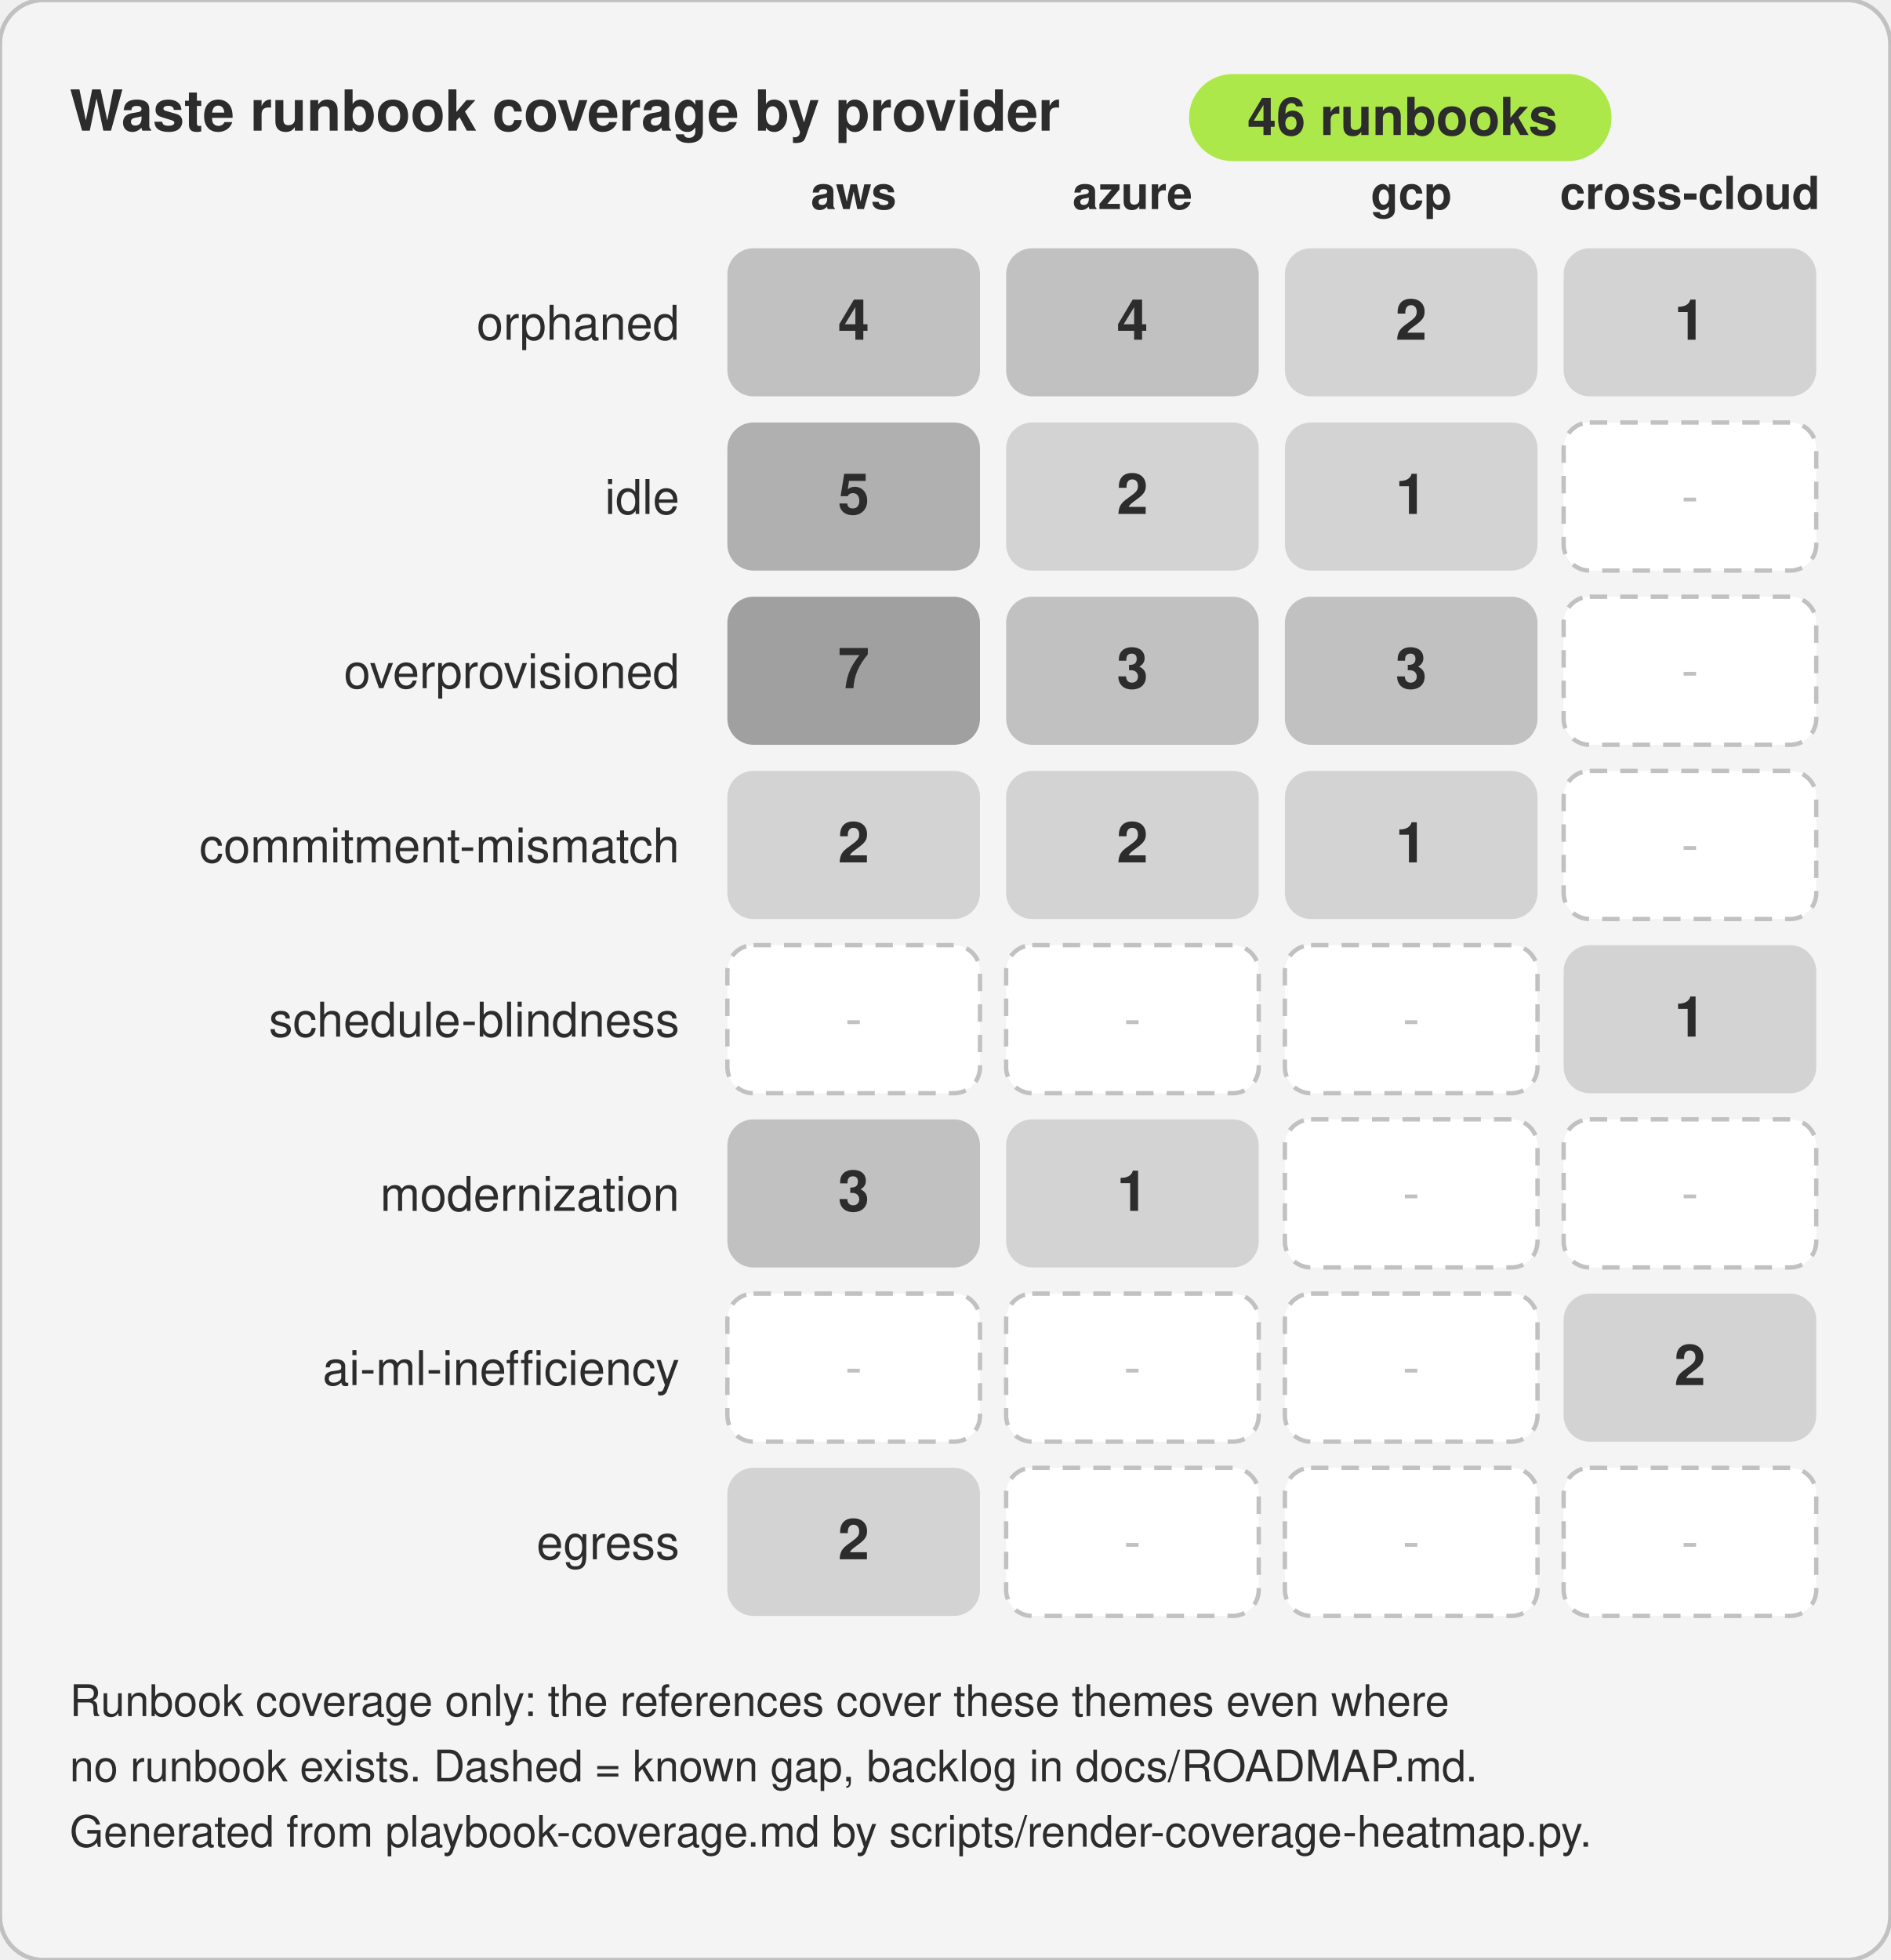
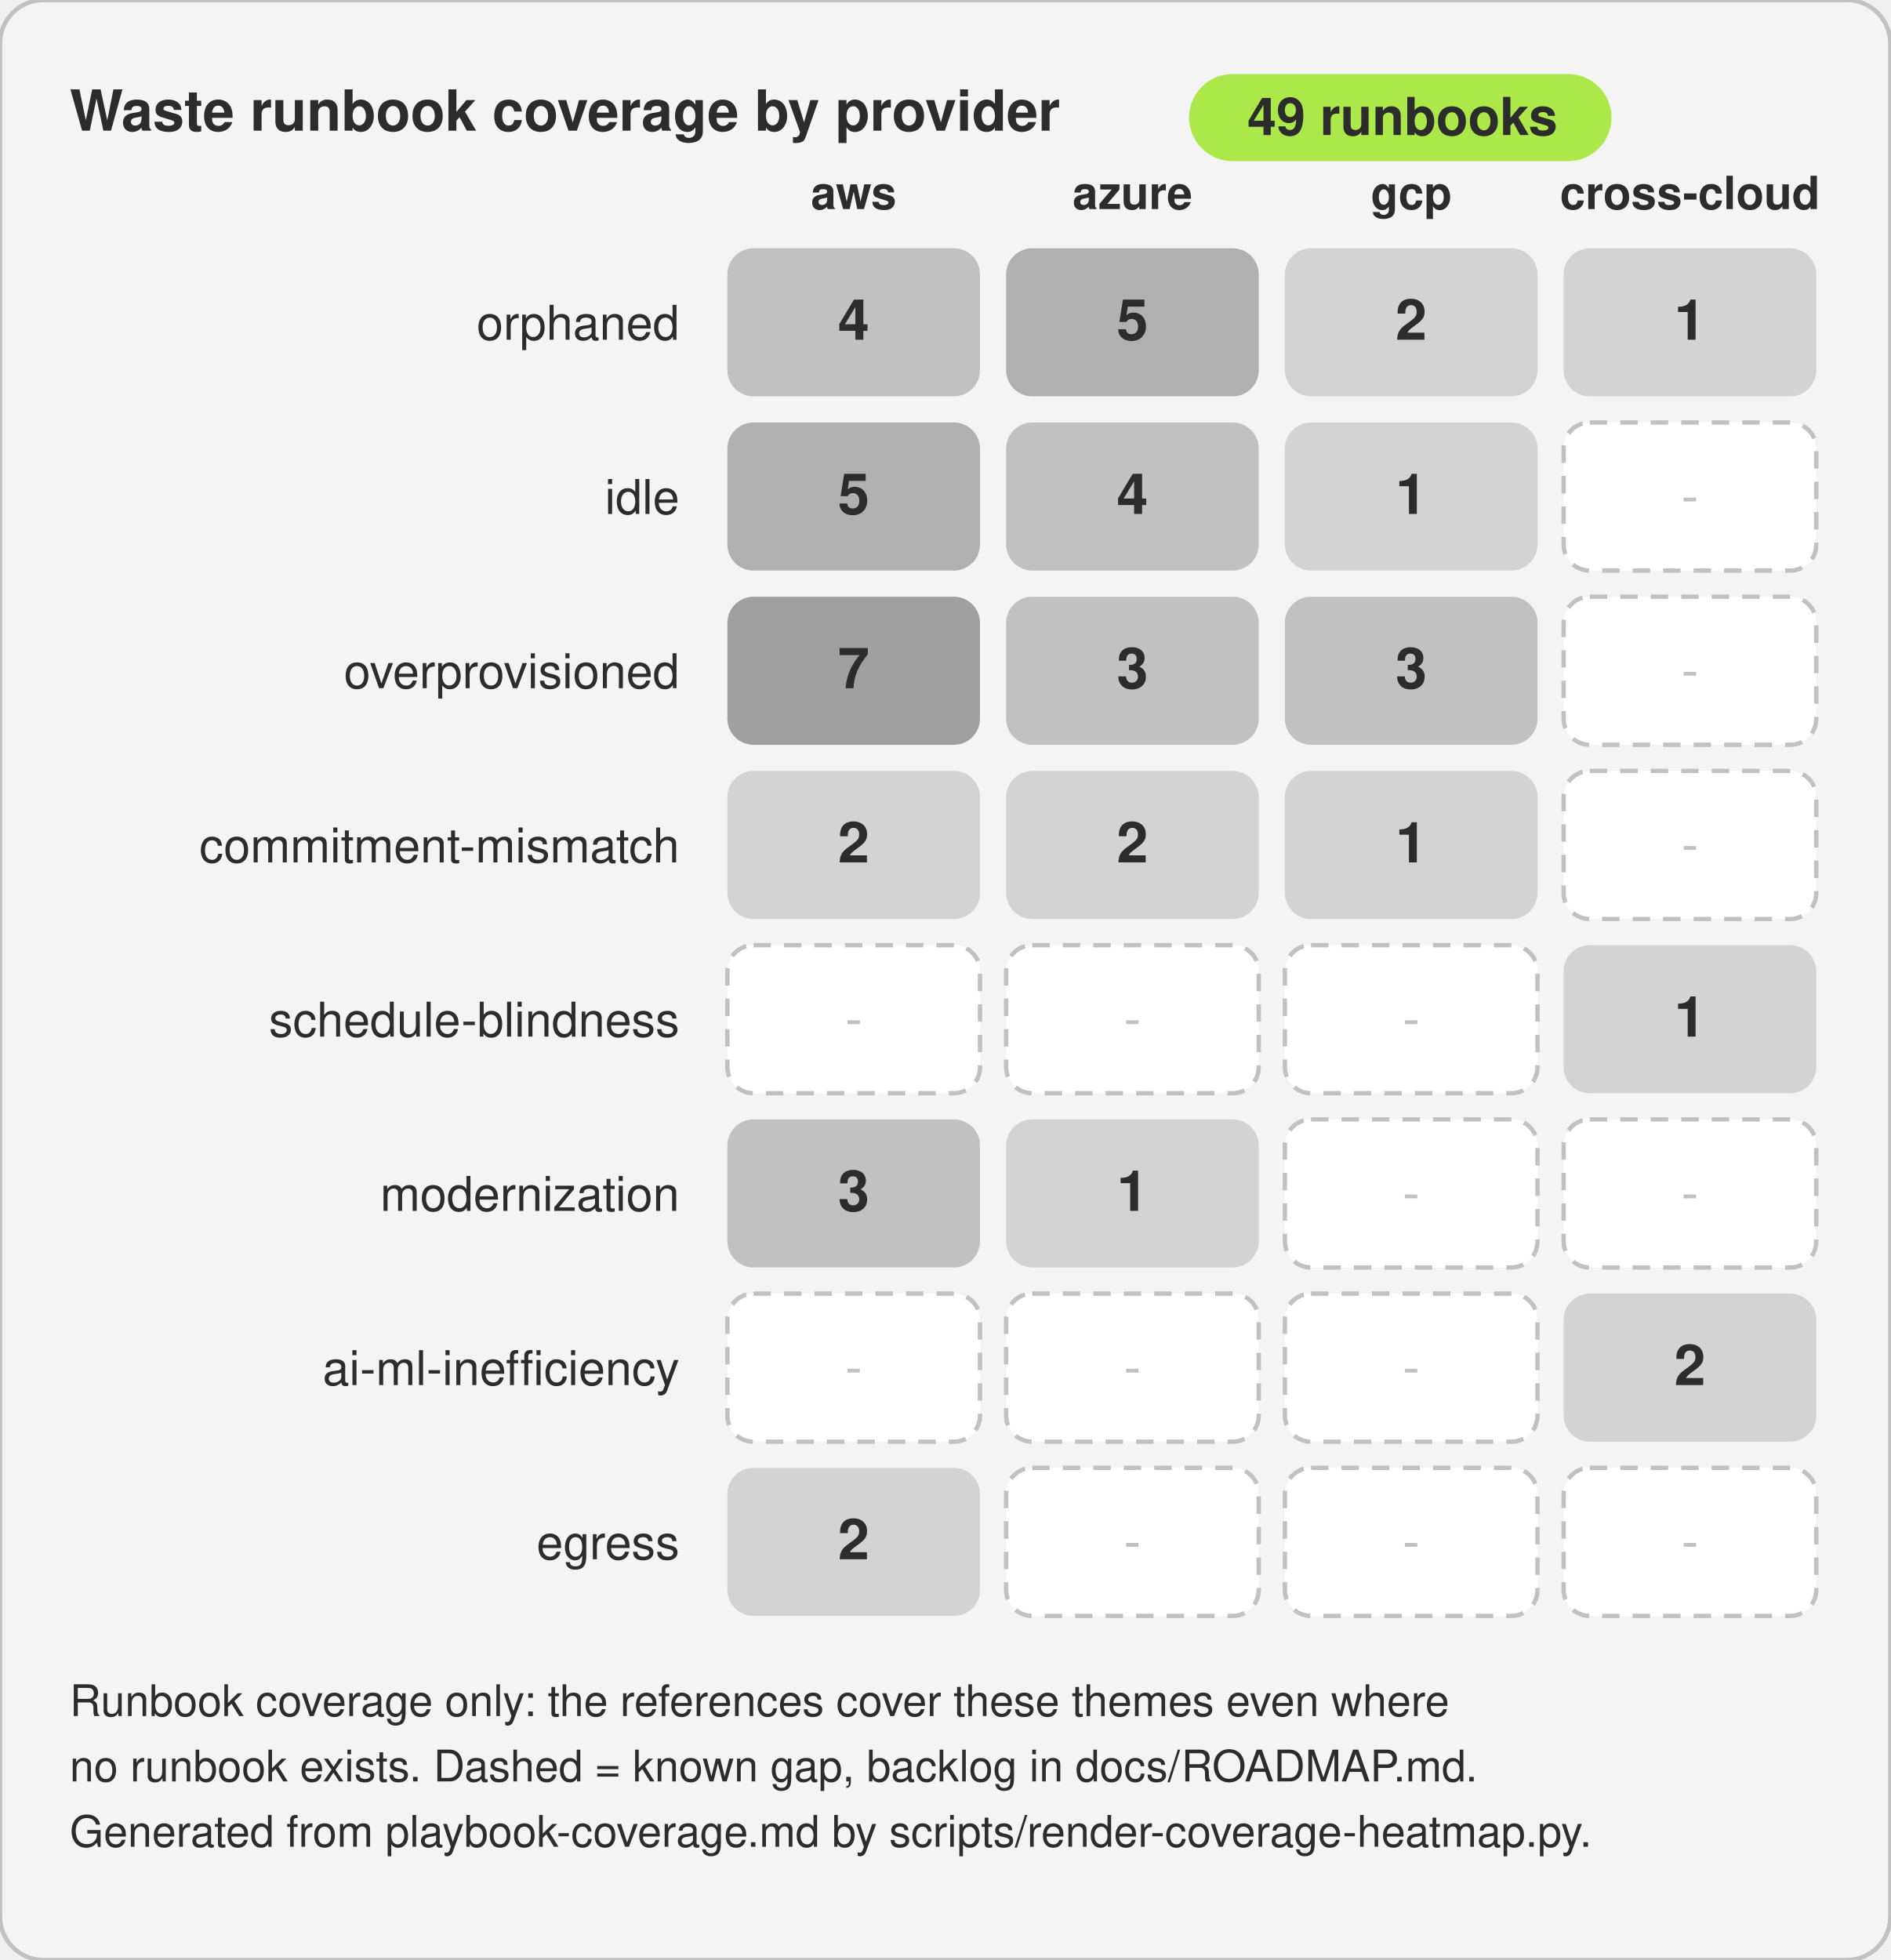
- <svg xmlns="http://www.w3.org/2000/svg" width="434" height="450" viewBox="0 0 434 450" role="img" aria-label="Waste runbook coverage: 46 runbooks across 8 waste categories and 4 scopes">
+ <svg xmlns="http://www.w3.org/2000/svg" width="434" height="450" viewBox="0 0 434 450" role="img" aria-label="Waste runbook coverage: 49 runbooks across 8 waste categories and 4 scopes">
  <rect width="434" height="450" rx="10" fill="#F4F4F4" stroke="#C1C1C1" />
  <text x="16" y="30" font-family="Segoe UI, Helvetica, Arial, sans-serif" font-size="13" font-weight="700" fill="#2C2C2C">Waste runbook coverage by provider</text>
  <rect x="273" y="17" width="97" height="20" rx="10" fill="#ACE849" />
-   <text x="322" y="31" font-family="Segoe UI, Helvetica, Arial, sans-serif" font-size="12" font-weight="700" fill="#2C2C2C" text-anchor="middle">46 runbooks</text>
+   <text x="322" y="31" font-family="Segoe UI, Helvetica, Arial, sans-serif" font-size="12" font-weight="700" fill="#2C2C2C" text-anchor="middle">49 runbooks</text>
  <text x="196" y="48" font-family="Segoe UI, Helvetica, Arial, sans-serif" font-size="10.5" font-weight="700" fill="#2C2C2C" text-anchor="middle">aws</text>
  <text x="260" y="48" font-family="Segoe UI, Helvetica, Arial, sans-serif" font-size="10.5" font-weight="700" fill="#2C2C2C" text-anchor="middle">azure</text>
  <text x="324" y="48" font-family="Segoe UI, Helvetica, Arial, sans-serif" font-size="10.5" font-weight="700" fill="#2C2C2C" text-anchor="middle">gcp</text>
  <text x="388" y="48" font-family="Segoe UI, Helvetica, Arial, sans-serif" font-size="10.5" font-weight="700" fill="#2C2C2C" text-anchor="middle">cross-cloud</text>
  <text x="156" y="78" font-family="Segoe UI, Helvetica, Arial, sans-serif" font-size="11" fill="#2C2C2C" text-anchor="end">orphaned</text>
  <rect x="167" y="57" width="58" height="34" rx="6" fill="#C1C1C1" />
  <text x="196" y="78" font-family="Segoe UI, Helvetica, Arial, sans-serif" font-size="13" font-weight="600" fill="#2C2C2C" text-anchor="middle">4</text>
-   <rect x="231" y="57" width="58" height="34" rx="6" fill="#C1C1C1" />
-   <text x="260" y="78" font-family="Segoe UI, Helvetica, Arial, sans-serif" font-size="13" font-weight="600" fill="#2C2C2C" text-anchor="middle">4</text>
+   <rect x="231" y="57" width="58" height="34" rx="6" fill="#B0B0B0" />
+   <text x="260" y="78" font-family="Segoe UI, Helvetica, Arial, sans-serif" font-size="13" font-weight="600" fill="#2C2C2C" text-anchor="middle">5</text>
  <rect x="295" y="57" width="58" height="34" rx="6" fill="#D3D3D3" />
  <text x="324" y="78" font-family="Segoe UI, Helvetica, Arial, sans-serif" font-size="13" font-weight="600" fill="#2C2C2C" text-anchor="middle">2</text>
  <rect x="359" y="57" width="58" height="34" rx="6" fill="#D3D3D3" />
  <text x="388" y="78" font-family="Segoe UI, Helvetica, Arial, sans-serif" font-size="13" font-weight="600" fill="#2C2C2C" text-anchor="middle">1</text>
  <text x="156" y="118" font-family="Segoe UI, Helvetica, Arial, sans-serif" font-size="11" fill="#2C2C2C" text-anchor="end">idle</text>
  <rect x="167" y="97" width="58" height="34" rx="6" fill="#B0B0B0" />
  <text x="196" y="118" font-family="Segoe UI, Helvetica, Arial, sans-serif" font-size="13" font-weight="600" fill="#2C2C2C" text-anchor="middle">5</text>
-   <rect x="231" y="97" width="58" height="34" rx="6" fill="#D3D3D3" />
-   <text x="260" y="118" font-family="Segoe UI, Helvetica, Arial, sans-serif" font-size="13" font-weight="600" fill="#2C2C2C" text-anchor="middle">2</text>
+   <rect x="231" y="97" width="58" height="34" rx="6" fill="#C1C1C1" />
+   <text x="260" y="118" font-family="Segoe UI, Helvetica, Arial, sans-serif" font-size="13" font-weight="600" fill="#2C2C2C" text-anchor="middle">4</text>
  <rect x="295" y="97" width="58" height="34" rx="6" fill="#D3D3D3" />
  <text x="324" y="118" font-family="Segoe UI, Helvetica, Arial, sans-serif" font-size="13" font-weight="600" fill="#2C2C2C" text-anchor="middle">1</text>
  <rect x="359" y="97" width="58" height="34" rx="6" fill="#FFFFFF" stroke="#C1C1C1" stroke-dasharray="4 3" />
  <text x="388" y="118" font-family="Segoe UI, Helvetica, Arial, sans-serif" font-size="12" fill="#C1C1C1" text-anchor="middle">-</text>
  <text x="156" y="158" font-family="Segoe UI, Helvetica, Arial, sans-serif" font-size="11" fill="#2C2C2C" text-anchor="end">overprovisioned</text>
  <rect x="167" y="137" width="58" height="34" rx="6" fill="#A0A0A0" />
  <text x="196" y="158" font-family="Segoe UI, Helvetica, Arial, sans-serif" font-size="13" font-weight="600" fill="#2C2C2C" text-anchor="middle">7</text>
  <rect x="231" y="137" width="58" height="34" rx="6" fill="#C1C1C1" />
  <text x="260" y="158" font-family="Segoe UI, Helvetica, Arial, sans-serif" font-size="13" font-weight="600" fill="#2C2C2C" text-anchor="middle">3</text>
  <rect x="295" y="137" width="58" height="34" rx="6" fill="#C1C1C1" />
  <text x="324" y="158" font-family="Segoe UI, Helvetica, Arial, sans-serif" font-size="13" font-weight="600" fill="#2C2C2C" text-anchor="middle">3</text>
  <rect x="359" y="137" width="58" height="34" rx="6" fill="#FFFFFF" stroke="#C1C1C1" stroke-dasharray="4 3" />
  <text x="388" y="158" font-family="Segoe UI, Helvetica, Arial, sans-serif" font-size="12" fill="#C1C1C1" text-anchor="middle">-</text>
  <text x="156" y="198" font-family="Segoe UI, Helvetica, Arial, sans-serif" font-size="11" fill="#2C2C2C" text-anchor="end">commitment-mismatch</text>
  <rect x="167" y="177" width="58" height="34" rx="6" fill="#D3D3D3" />
  <text x="196" y="198" font-family="Segoe UI, Helvetica, Arial, sans-serif" font-size="13" font-weight="600" fill="#2C2C2C" text-anchor="middle">2</text>
  <rect x="231" y="177" width="58" height="34" rx="6" fill="#D3D3D3" />
  <text x="260" y="198" font-family="Segoe UI, Helvetica, Arial, sans-serif" font-size="13" font-weight="600" fill="#2C2C2C" text-anchor="middle">2</text>
  <rect x="295" y="177" width="58" height="34" rx="6" fill="#D3D3D3" />
  <text x="324" y="198" font-family="Segoe UI, Helvetica, Arial, sans-serif" font-size="13" font-weight="600" fill="#2C2C2C" text-anchor="middle">1</text>
  <rect x="359" y="177" width="58" height="34" rx="6" fill="#FFFFFF" stroke="#C1C1C1" stroke-dasharray="4 3" />
  <text x="388" y="198" font-family="Segoe UI, Helvetica, Arial, sans-serif" font-size="12" fill="#C1C1C1" text-anchor="middle">-</text>
  <text x="156" y="238" font-family="Segoe UI, Helvetica, Arial, sans-serif" font-size="11" fill="#2C2C2C" text-anchor="end">schedule-blindness</text>
  <rect x="167" y="217" width="58" height="34" rx="6" fill="#FFFFFF" stroke="#C1C1C1" stroke-dasharray="4 3" />
  <text x="196" y="238" font-family="Segoe UI, Helvetica, Arial, sans-serif" font-size="12" fill="#C1C1C1" text-anchor="middle">-</text>
  <rect x="231" y="217" width="58" height="34" rx="6" fill="#FFFFFF" stroke="#C1C1C1" stroke-dasharray="4 3" />
  <text x="260" y="238" font-family="Segoe UI, Helvetica, Arial, sans-serif" font-size="12" fill="#C1C1C1" text-anchor="middle">-</text>
  <rect x="295" y="217" width="58" height="34" rx="6" fill="#FFFFFF" stroke="#C1C1C1" stroke-dasharray="4 3" />
  <text x="324" y="238" font-family="Segoe UI, Helvetica, Arial, sans-serif" font-size="12" fill="#C1C1C1" text-anchor="middle">-</text>
  <rect x="359" y="217" width="58" height="34" rx="6" fill="#D3D3D3" />
  <text x="388" y="238" font-family="Segoe UI, Helvetica, Arial, sans-serif" font-size="13" font-weight="600" fill="#2C2C2C" text-anchor="middle">1</text>
  <text x="156" y="278" font-family="Segoe UI, Helvetica, Arial, sans-serif" font-size="11" fill="#2C2C2C" text-anchor="end">modernization</text>
  <rect x="167" y="257" width="58" height="34" rx="6" fill="#C1C1C1" />
  <text x="196" y="278" font-family="Segoe UI, Helvetica, Arial, sans-serif" font-size="13" font-weight="600" fill="#2C2C2C" text-anchor="middle">3</text>
  <rect x="231" y="257" width="58" height="34" rx="6" fill="#D3D3D3" />
  <text x="260" y="278" font-family="Segoe UI, Helvetica, Arial, sans-serif" font-size="13" font-weight="600" fill="#2C2C2C" text-anchor="middle">1</text>
  <rect x="295" y="257" width="58" height="34" rx="6" fill="#FFFFFF" stroke="#C1C1C1" stroke-dasharray="4 3" />
  <text x="324" y="278" font-family="Segoe UI, Helvetica, Arial, sans-serif" font-size="12" fill="#C1C1C1" text-anchor="middle">-</text>
  <rect x="359" y="257" width="58" height="34" rx="6" fill="#FFFFFF" stroke="#C1C1C1" stroke-dasharray="4 3" />
  <text x="388" y="278" font-family="Segoe UI, Helvetica, Arial, sans-serif" font-size="12" fill="#C1C1C1" text-anchor="middle">-</text>
  <text x="156" y="318" font-family="Segoe UI, Helvetica, Arial, sans-serif" font-size="11" fill="#2C2C2C" text-anchor="end">ai-ml-inefficiency</text>
  <rect x="167" y="297" width="58" height="34" rx="6" fill="#FFFFFF" stroke="#C1C1C1" stroke-dasharray="4 3" />
  <text x="196" y="318" font-family="Segoe UI, Helvetica, Arial, sans-serif" font-size="12" fill="#C1C1C1" text-anchor="middle">-</text>
  <rect x="231" y="297" width="58" height="34" rx="6" fill="#FFFFFF" stroke="#C1C1C1" stroke-dasharray="4 3" />
  <text x="260" y="318" font-family="Segoe UI, Helvetica, Arial, sans-serif" font-size="12" fill="#C1C1C1" text-anchor="middle">-</text>
  <rect x="295" y="297" width="58" height="34" rx="6" fill="#FFFFFF" stroke="#C1C1C1" stroke-dasharray="4 3" />
  <text x="324" y="318" font-family="Segoe UI, Helvetica, Arial, sans-serif" font-size="12" fill="#C1C1C1" text-anchor="middle">-</text>
  <rect x="359" y="297" width="58" height="34" rx="6" fill="#D3D3D3" />
  <text x="388" y="318" font-family="Segoe UI, Helvetica, Arial, sans-serif" font-size="13" font-weight="600" fill="#2C2C2C" text-anchor="middle">2</text>
  <text x="156" y="358" font-family="Segoe UI, Helvetica, Arial, sans-serif" font-size="11" fill="#2C2C2C" text-anchor="end">egress</text>
  <rect x="167" y="337" width="58" height="34" rx="6" fill="#D3D3D3" />
  <text x="196" y="358" font-family="Segoe UI, Helvetica, Arial, sans-serif" font-size="13" font-weight="600" fill="#2C2C2C" text-anchor="middle">2</text>
  <rect x="231" y="337" width="58" height="34" rx="6" fill="#FFFFFF" stroke="#C1C1C1" stroke-dasharray="4 3" />
  <text x="260" y="358" font-family="Segoe UI, Helvetica, Arial, sans-serif" font-size="12" fill="#C1C1C1" text-anchor="middle">-</text>
  <rect x="295" y="337" width="58" height="34" rx="6" fill="#FFFFFF" stroke="#C1C1C1" stroke-dasharray="4 3" />
  <text x="324" y="358" font-family="Segoe UI, Helvetica, Arial, sans-serif" font-size="12" fill="#C1C1C1" text-anchor="middle">-</text>
  <rect x="359" y="337" width="58" height="34" rx="6" fill="#FFFFFF" stroke="#C1C1C1" stroke-dasharray="4 3" />
  <text x="388" y="358" font-family="Segoe UI, Helvetica, Arial, sans-serif" font-size="12" fill="#C1C1C1" text-anchor="middle">-</text>
  <text x="16" y="394" font-family="Segoe UI, Helvetica, Arial, sans-serif" font-size="10" fill="#2C2C2C">Runbook coverage only: the references cover these themes even where</text>
  <text x="16" y="409" font-family="Segoe UI, Helvetica, Arial, sans-serif" font-size="10" fill="#2C2C2C">no runbook exists. Dashed = known gap, backlog in docs/ROADMAP.md.</text>
  <text x="16" y="424" font-family="Segoe UI, Helvetica, Arial, sans-serif" font-size="10" fill="#2C2C2C">Generated from playbook-coverage.md by scripts/render-coverage-heatmap.py.</text>
</svg>
